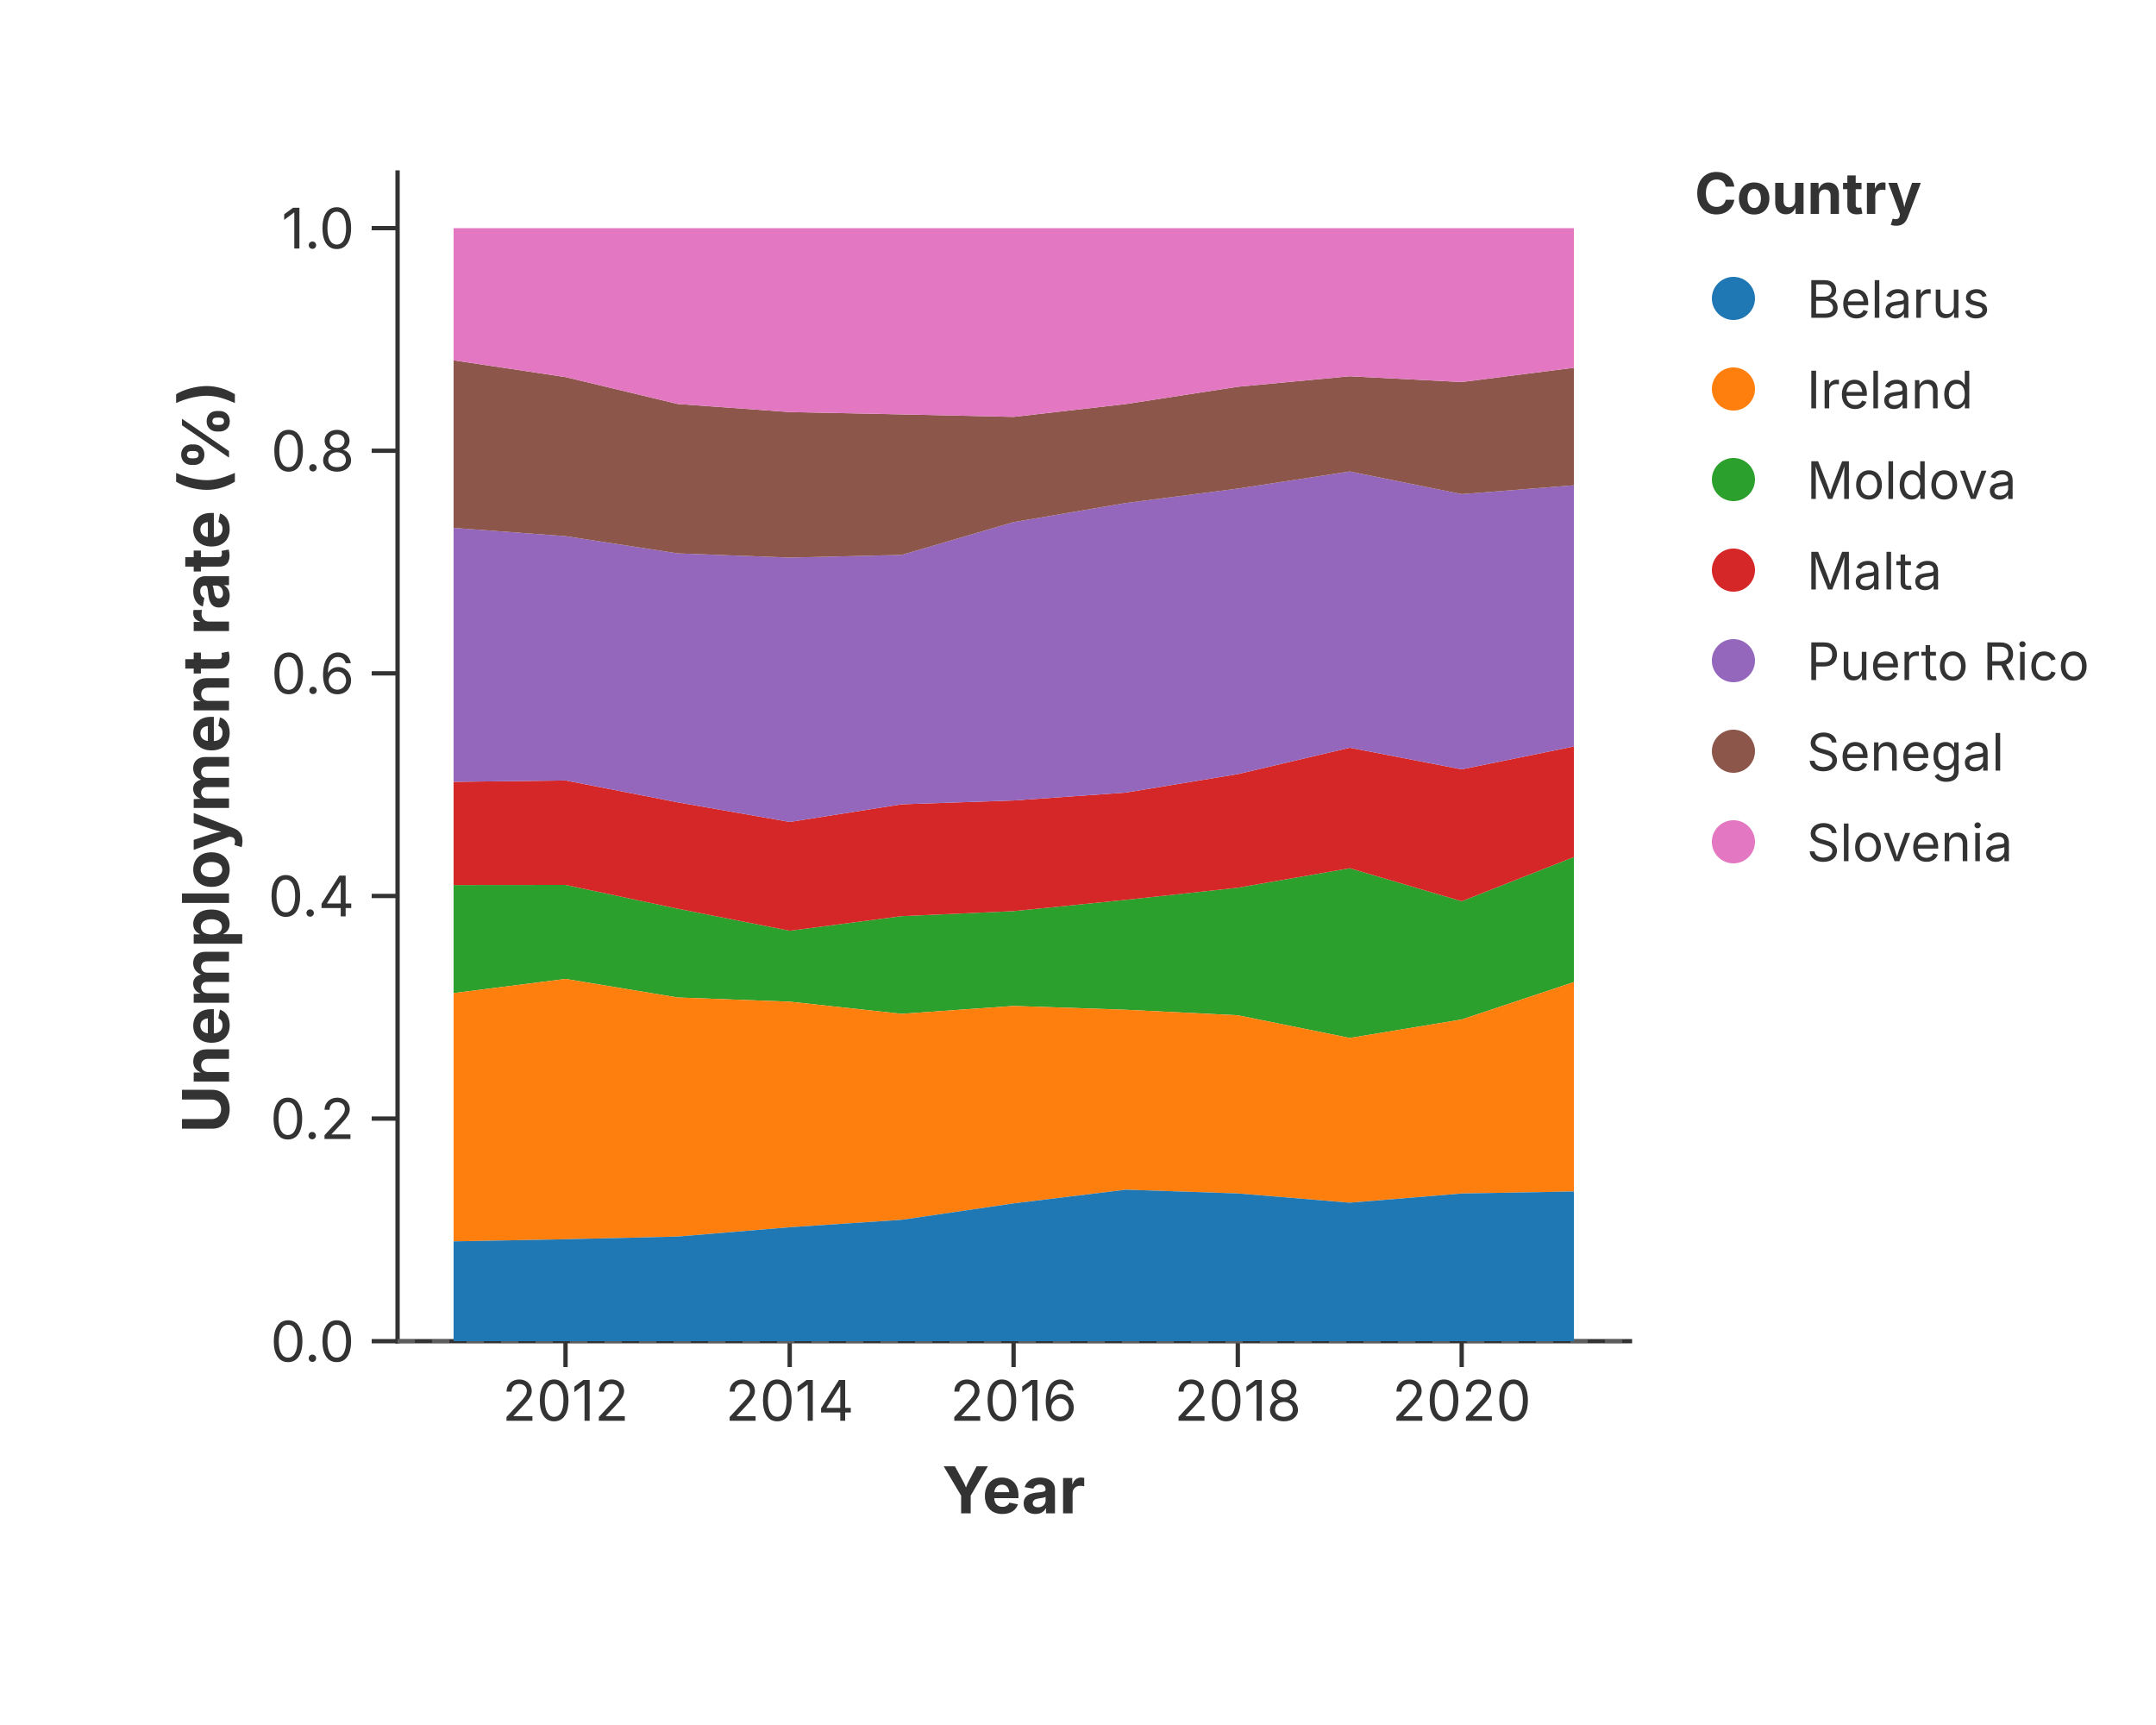
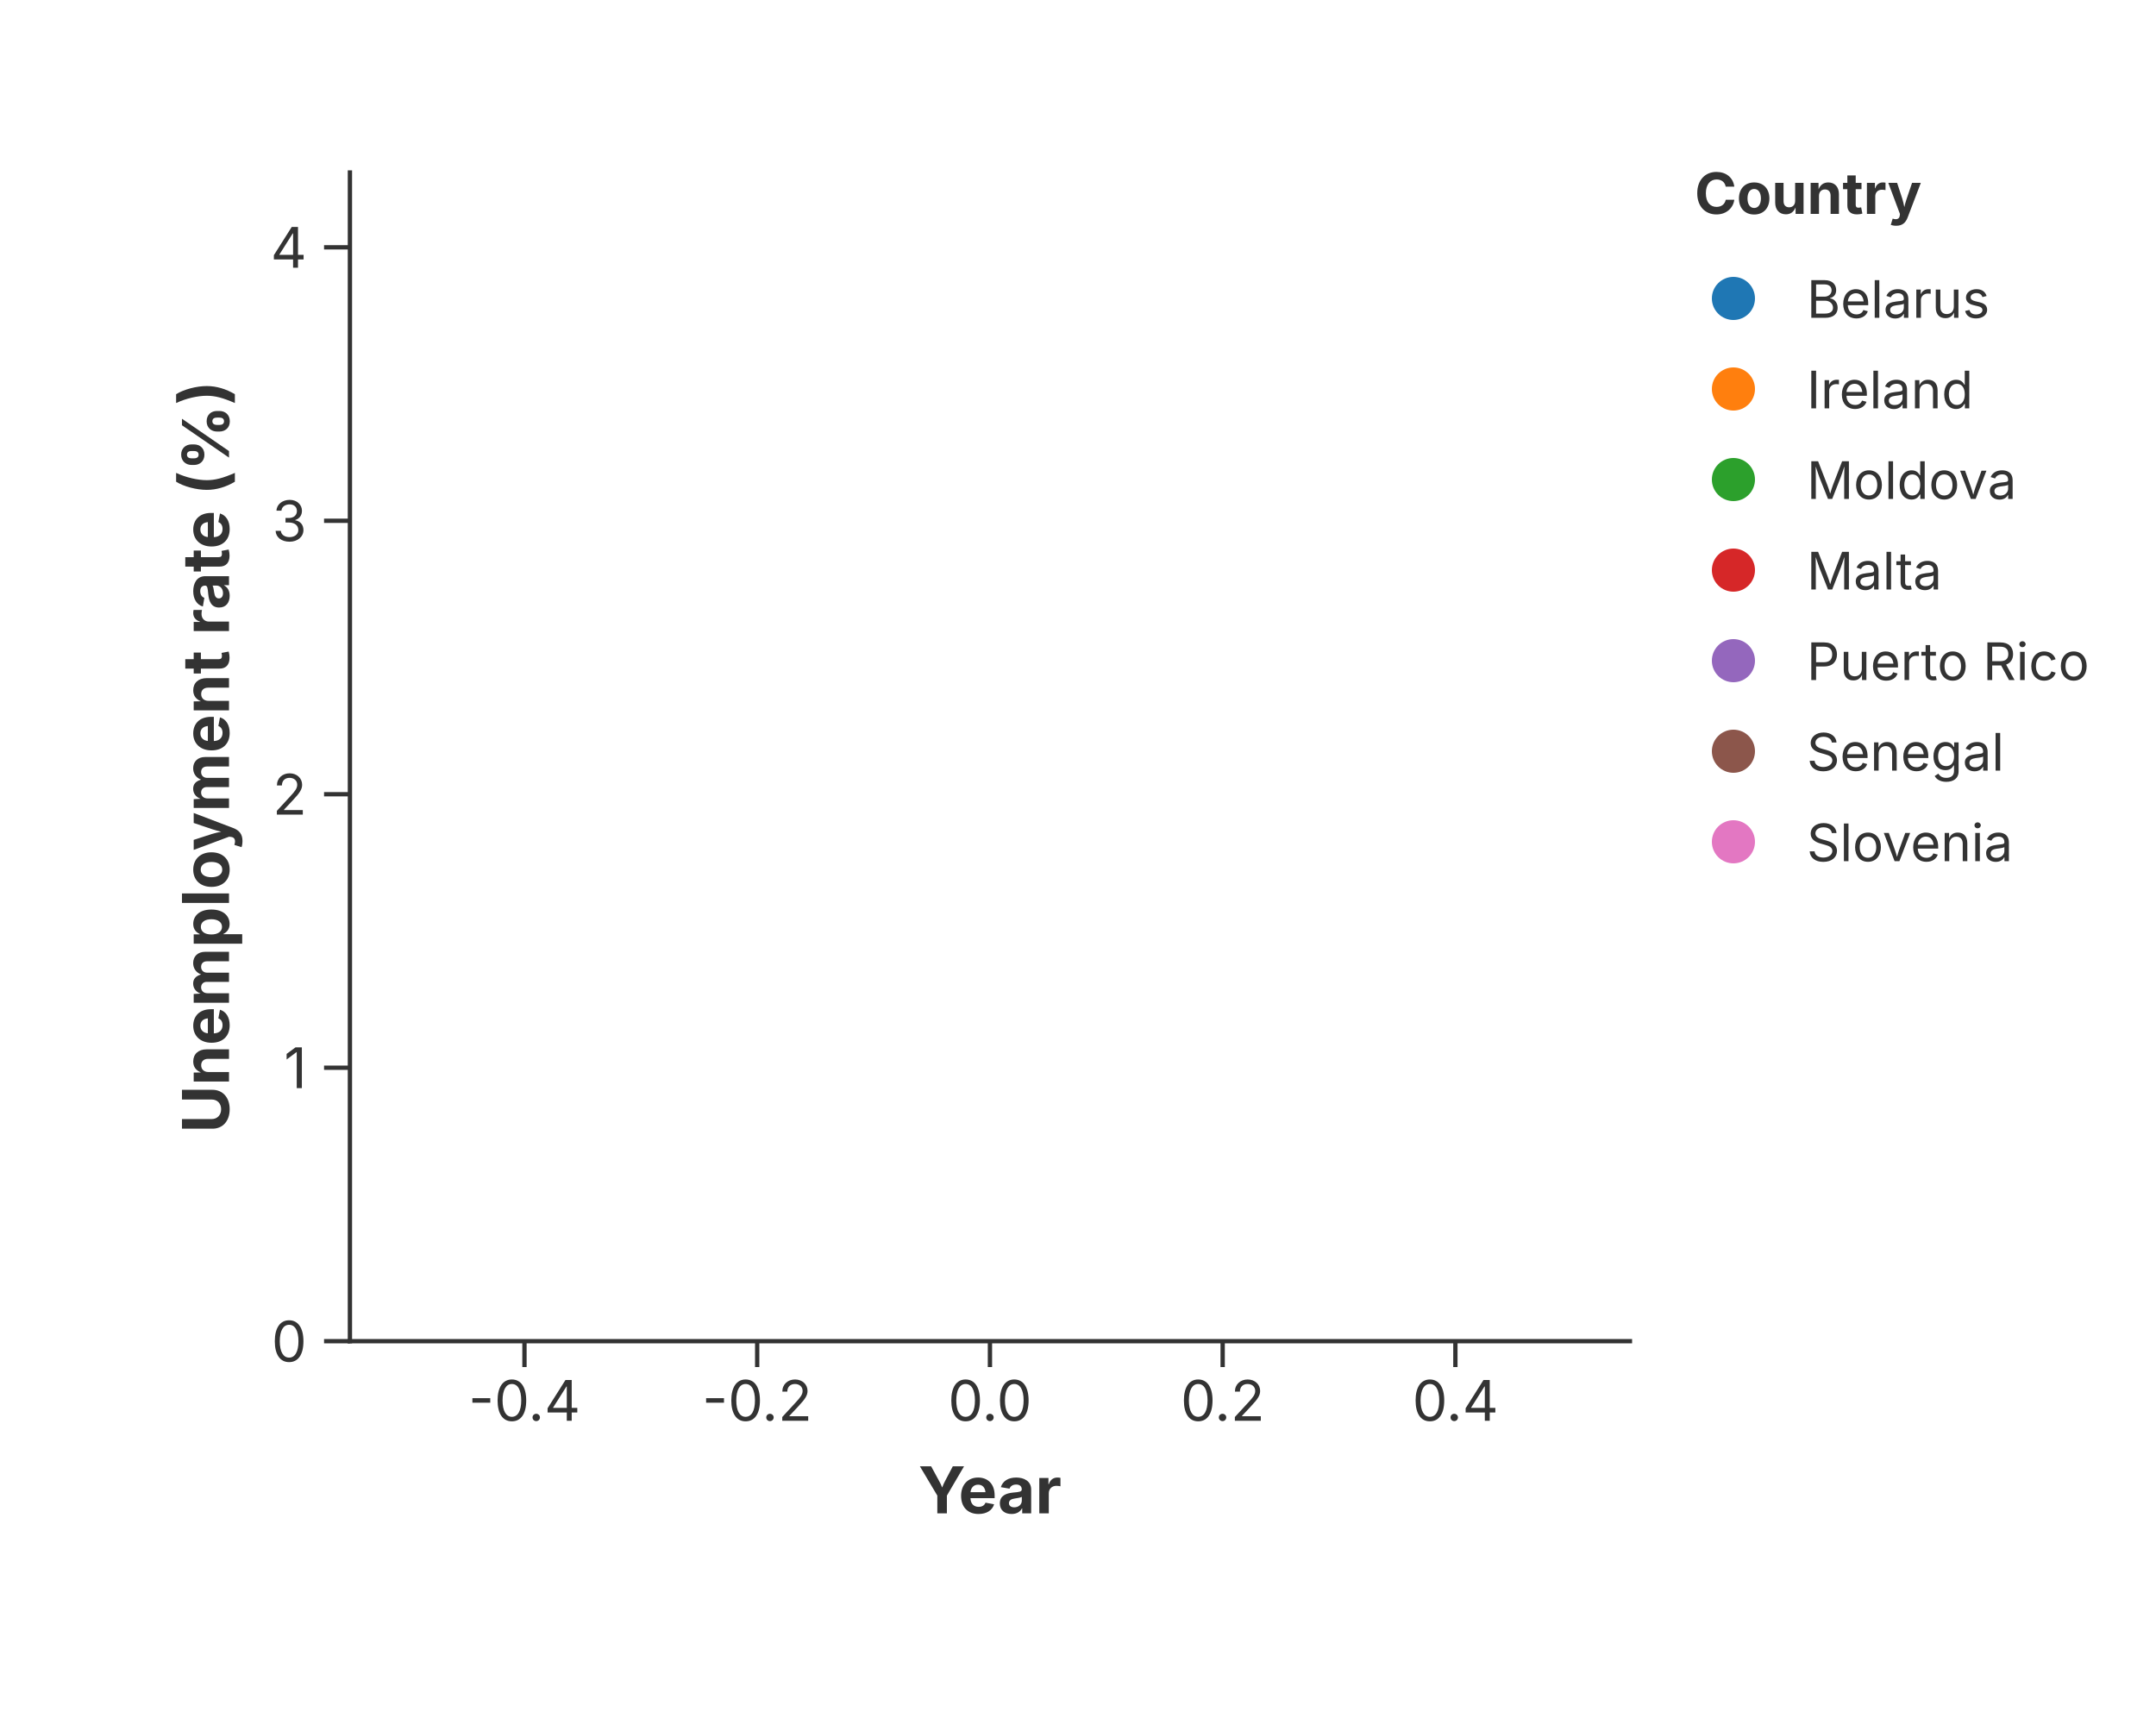
<svg xmlns="http://www.w3.org/2000/svg" width="500" height="400" viewBox="0 0 500 400">
  <rect width="100%" height="100%" fill="rgba(255,255,255,1.000)" />
-   <line x1="92.20" y1="311.00" x2="378.00" y2="311.00" stroke="rgba(51,51,51,1.000)" stroke-width="1" stroke-linecap="square" />
-   <line x1="131.15" y1="311.00" x2="131.15" y2="317.00" stroke="rgba(51,51,51,1.000)" stroke-width="1.0" />
-   <text x="131.15" y="320.00" font-size="13" font-family="Inter, -apple-system, BlinkMacSystemFont, 'Segoe UI', Roboto, Helvetica, Arial, 'PingFang SC', 'Microsoft YaHei', Ubuntu, Cantarell, 'Noto Sans', sans-serif" fill="rgba(51,51,51,1.000)" text-anchor="middle" dominant-baseline="hanging">2012</text>
-   <line x1="183.14" y1="311.00" x2="183.14" y2="317.00" stroke="rgba(51,51,51,1.000)" stroke-width="1.0" />
-   <text x="183.14" y="320.00" font-size="13" font-family="Inter, -apple-system, BlinkMacSystemFont, 'Segoe UI', Roboto, Helvetica, Arial, 'PingFang SC', 'Microsoft YaHei', Ubuntu, Cantarell, 'Noto Sans', sans-serif" fill="rgba(51,51,51,1.000)" text-anchor="middle" dominant-baseline="hanging">2014</text>
-   <line x1="235.06" y1="311.00" x2="235.06" y2="317.00" stroke="rgba(51,51,51,1.000)" stroke-width="1.0" />
-   <text x="235.06" y="320.00" font-size="13" font-family="Inter, -apple-system, BlinkMacSystemFont, 'Segoe UI', Roboto, Helvetica, Arial, 'PingFang SC', 'Microsoft YaHei', Ubuntu, Cantarell, 'Noto Sans', sans-serif" fill="rgba(51,51,51,1.000)" text-anchor="middle" dominant-baseline="hanging">2016</text>
-   <line x1="287.06" y1="311.00" x2="287.06" y2="317.00" stroke="rgba(51,51,51,1.000)" stroke-width="1.0" />
-   <text x="287.06" y="320.00" font-size="13" font-family="Inter, -apple-system, BlinkMacSystemFont, 'Segoe UI', Roboto, Helvetica, Arial, 'PingFang SC', 'Microsoft YaHei', Ubuntu, Cantarell, 'Noto Sans', sans-serif" fill="rgba(51,51,51,1.000)" text-anchor="middle" dominant-baseline="hanging">2018</text>
-   <line x1="338.98" y1="311.00" x2="338.98" y2="317.00" stroke="rgba(51,51,51,1.000)" stroke-width="1.0" />
-   <text x="338.98" y="320.00" font-size="13" font-family="Inter, -apple-system, BlinkMacSystemFont, 'Segoe UI', Roboto, Helvetica, Arial, 'PingFang SC', 'Microsoft YaHei', Ubuntu, Cantarell, 'Noto Sans', sans-serif" fill="rgba(51,51,51,1.000)" text-anchor="middle" dominant-baseline="hanging">2020</text>
-   <text x="235.10" y="340.00" text-anchor="middle" font-size="15" font-family="Inter, -apple-system, BlinkMacSystemFont, 'Segoe UI', Roboto, Helvetica, Arial, 'PingFang SC', 'Microsoft YaHei', Ubuntu, Cantarell, 'Noto Sans', sans-serif" fill="rgba(51,51,51,1.000)" font-weight="bold" dominant-baseline="hanging">Year</text>
-   <line x1="92.20" y1="40.00" x2="92.20" y2="311.00" stroke="rgba(51,51,51,1.000)" stroke-width="1" stroke-linecap="square" />
-   <line x1="92.20" y1="311.00" x2="86.20" y2="311.00" stroke="rgba(51,51,51,1.000)" stroke-width="1.0" />
-   <text x="82.20" y="311.00" font-size="13" font-family="Inter, -apple-system, BlinkMacSystemFont, 'Segoe UI', Roboto, Helvetica, Arial, 'PingFang SC', 'Microsoft YaHei', Ubuntu, Cantarell, 'Noto Sans', sans-serif" fill="rgba(51,51,51,1.000)" text-anchor="end" dominant-baseline="central">0.0</text>
-   <line x1="92.20" y1="259.38" x2="86.20" y2="259.38" stroke="rgba(51,51,51,1.000)" stroke-width="1.0" />
-   <text x="82.20" y="259.38" font-size="13" font-family="Inter, -apple-system, BlinkMacSystemFont, 'Segoe UI', Roboto, Helvetica, Arial, 'PingFang SC', 'Microsoft YaHei', Ubuntu, Cantarell, 'Noto Sans', sans-serif" fill="rgba(51,51,51,1.000)" text-anchor="end" dominant-baseline="central">0.2</text>
-   <line x1="92.20" y1="207.76" x2="86.20" y2="207.76" stroke="rgba(51,51,51,1.000)" stroke-width="1.0" />
-   <text x="82.20" y="207.76" font-size="13" font-family="Inter, -apple-system, BlinkMacSystemFont, 'Segoe UI', Roboto, Helvetica, Arial, 'PingFang SC', 'Microsoft YaHei', Ubuntu, Cantarell, 'Noto Sans', sans-serif" fill="rgba(51,51,51,1.000)" text-anchor="end" dominant-baseline="central">0.4</text>
-   <line x1="92.20" y1="156.14" x2="86.20" y2="156.14" stroke="rgba(51,51,51,1.000)" stroke-width="1.0" />
-   <text x="82.20" y="156.14" font-size="13" font-family="Inter, -apple-system, BlinkMacSystemFont, 'Segoe UI', Roboto, Helvetica, Arial, 'PingFang SC', 'Microsoft YaHei', Ubuntu, Cantarell, 'Noto Sans', sans-serif" fill="rgba(51,51,51,1.000)" text-anchor="end" dominant-baseline="central">0.6</text>
-   <line x1="92.20" y1="104.52" x2="86.20" y2="104.52" stroke="rgba(51,51,51,1.000)" stroke-width="1.0" />
-   <text x="82.20" y="104.52" font-size="13" font-family="Inter, -apple-system, BlinkMacSystemFont, 'Segoe UI', Roboto, Helvetica, Arial, 'PingFang SC', 'Microsoft YaHei', Ubuntu, Cantarell, 'Noto Sans', sans-serif" fill="rgba(51,51,51,1.000)" text-anchor="end" dominant-baseline="central">0.8</text>
-   <line x1="92.20" y1="52.90" x2="86.20" y2="52.90" stroke="rgba(51,51,51,1.000)" stroke-width="1.0" />
-   <text x="82.20" y="52.90" font-size="13" font-family="Inter, -apple-system, BlinkMacSystemFont, 'Segoe UI', Roboto, Helvetica, Arial, 'PingFang SC', 'Microsoft YaHei', Ubuntu, Cantarell, 'Noto Sans', sans-serif" fill="rgba(51,51,51,1.000)" text-anchor="end" dominant-baseline="central">1.0</text>
+   <line x1="81.15" y1="311.00" x2="378.00" y2="311.00" stroke="rgba(51,51,51,1.000)" stroke-width="1" stroke-linecap="square" />
+   <line x1="121.63" y1="311.00" x2="121.63" y2="317.00" stroke="rgba(51,51,51,1.000)" stroke-width="1.0" />
+   <text x="121.63" y="320.00" font-size="13" font-family="Inter, -apple-system, BlinkMacSystemFont, 'Segoe UI', Roboto, Helvetica, Arial, 'PingFang SC', 'Microsoft YaHei', Ubuntu, Cantarell, 'Noto Sans', sans-serif" fill="rgba(51,51,51,1.000)" text-anchor="middle" dominant-baseline="hanging">-0.4</text>
+   <line x1="175.60" y1="311.00" x2="175.60" y2="317.00" stroke="rgba(51,51,51,1.000)" stroke-width="1.0" />
+   <text x="175.60" y="320.00" font-size="13" font-family="Inter, -apple-system, BlinkMacSystemFont, 'Segoe UI', Roboto, Helvetica, Arial, 'PingFang SC', 'Microsoft YaHei', Ubuntu, Cantarell, 'Noto Sans', sans-serif" fill="rgba(51,51,51,1.000)" text-anchor="middle" dominant-baseline="hanging">-0.2</text>
+   <line x1="229.58" y1="311.00" x2="229.58" y2="317.00" stroke="rgba(51,51,51,1.000)" stroke-width="1.0" />
+   <text x="229.58" y="320.00" font-size="13" font-family="Inter, -apple-system, BlinkMacSystemFont, 'Segoe UI', Roboto, Helvetica, Arial, 'PingFang SC', 'Microsoft YaHei', Ubuntu, Cantarell, 'Noto Sans', sans-serif" fill="rgba(51,51,51,1.000)" text-anchor="middle" dominant-baseline="hanging">0.0</text>
+   <line x1="283.55" y1="311.00" x2="283.55" y2="317.00" stroke="rgba(51,51,51,1.000)" stroke-width="1.0" />
+   <text x="283.55" y="320.00" font-size="13" font-family="Inter, -apple-system, BlinkMacSystemFont, 'Segoe UI', Roboto, Helvetica, Arial, 'PingFang SC', 'Microsoft YaHei', Ubuntu, Cantarell, 'Noto Sans', sans-serif" fill="rgba(51,51,51,1.000)" text-anchor="middle" dominant-baseline="hanging">0.2</text>
+   <line x1="337.52" y1="311.00" x2="337.52" y2="317.00" stroke="rgba(51,51,51,1.000)" stroke-width="1.0" />
+   <text x="337.52" y="320.00" font-size="13" font-family="Inter, -apple-system, BlinkMacSystemFont, 'Segoe UI', Roboto, Helvetica, Arial, 'PingFang SC', 'Microsoft YaHei', Ubuntu, Cantarell, 'Noto Sans', sans-serif" fill="rgba(51,51,51,1.000)" text-anchor="middle" dominant-baseline="hanging">0.4</text>
+   <text x="229.58" y="340.00" text-anchor="middle" font-size="15" font-family="Inter, -apple-system, BlinkMacSystemFont, 'Segoe UI', Roboto, Helvetica, Arial, 'PingFang SC', 'Microsoft YaHei', Ubuntu, Cantarell, 'Noto Sans', sans-serif" fill="rgba(51,51,51,1.000)" font-weight="bold" dominant-baseline="hanging">Year</text>
+   <line x1="81.15" y1="40.00" x2="81.15" y2="311.00" stroke="rgba(51,51,51,1.000)" stroke-width="1" stroke-linecap="square" />
+   <line x1="81.15" y1="311.00" x2="75.15" y2="311.00" stroke="rgba(51,51,51,1.000)" stroke-width="1.0" />
+   <text x="71.15" y="311.00" font-size="13" font-family="Inter, -apple-system, BlinkMacSystemFont, 'Segoe UI', Roboto, Helvetica, Arial, 'PingFang SC', 'Microsoft YaHei', Ubuntu, Cantarell, 'Noto Sans', sans-serif" fill="rgba(51,51,51,1.000)" text-anchor="end" dominant-baseline="central">0</text>
+   <line x1="81.15" y1="247.59" x2="75.15" y2="247.59" stroke="rgba(51,51,51,1.000)" stroke-width="1.0" />
+   <text x="71.15" y="247.59" font-size="13" font-family="Inter, -apple-system, BlinkMacSystemFont, 'Segoe UI', Roboto, Helvetica, Arial, 'PingFang SC', 'Microsoft YaHei', Ubuntu, Cantarell, 'Noto Sans', sans-serif" fill="rgba(51,51,51,1.000)" text-anchor="end" dominant-baseline="central">1</text>
+   <line x1="81.15" y1="184.17" x2="75.15" y2="184.17" stroke="rgba(51,51,51,1.000)" stroke-width="1.0" />
+   <text x="71.15" y="184.17" font-size="13" font-family="Inter, -apple-system, BlinkMacSystemFont, 'Segoe UI', Roboto, Helvetica, Arial, 'PingFang SC', 'Microsoft YaHei', Ubuntu, Cantarell, 'Noto Sans', sans-serif" fill="rgba(51,51,51,1.000)" text-anchor="end" dominant-baseline="central">2</text>
+   <line x1="81.15" y1="120.76" x2="75.15" y2="120.76" stroke="rgba(51,51,51,1.000)" stroke-width="1.0" />
+   <text x="71.15" y="120.76" font-size="13" font-family="Inter, -apple-system, BlinkMacSystemFont, 'Segoe UI', Roboto, Helvetica, Arial, 'PingFang SC', 'Microsoft YaHei', Ubuntu, Cantarell, 'Noto Sans', sans-serif" fill="rgba(51,51,51,1.000)" text-anchor="end" dominant-baseline="central">3</text>
+   <line x1="81.15" y1="57.35" x2="75.15" y2="57.35" stroke="rgba(51,51,51,1.000)" stroke-width="1.0" />
+   <text x="71.15" y="57.35" font-size="13" font-family="Inter, -apple-system, BlinkMacSystemFont, 'Segoe UI', Roboto, Helvetica, Arial, 'PingFang SC', 'Microsoft YaHei', Ubuntu, Cantarell, 'Noto Sans', sans-serif" fill="rgba(51,51,51,1.000)" text-anchor="end" dominant-baseline="central">4</text>
  <text x="47.50" y="175.50" text-anchor="middle" font-size="15" font-family="Inter, -apple-system, BlinkMacSystemFont, 'Segoe UI', Roboto, Helvetica, Arial, 'PingFang SC', 'Microsoft YaHei', Ubuntu, Cantarell, 'Noto Sans', sans-serif" fill="rgba(51,51,51,1.000)" font-weight="bold" transform="rotate(-90, 47.50, 175.50)" dominant-baseline="middle">Unemployment rate (%)</text>
  <defs>
    <clipPath id="plot-clip-area">
-       <rect x="92.200" y="40.000" width="285.800" height="271.000" />
+       <rect x="81.150" y="40.000" width="296.850" height="271.000" />
    </clipPath>
  </defs>
-   <line x1="92.200" y1="311.000" x2="378.000" y2="311.000" stroke="rgba(136,136,136,1.000)" stroke-width="1.000" stroke-opacity="0.500" stroke-dasharray="4.0,4.0" />
-   <polygon points="105.191,205.226 131.151,205.199 157.183,210.717 183.143,215.824 209.104,212.437 235.064,211.274 261.096,208.657 287.057,205.847 313.017,201.325 338.977,208.982 365.009,198.724 365.009,227.727 338.977,236.407 313.017,240.688 287.057,235.428 261.096,234.150 235.064,233.265 209.104,235.090 183.143,232.275 157.183,231.307 131.151,227.000 105.191,230.282" fill="rgba(44,160,44,1.000)" stroke="none" stroke-width="0.000" fill-opacity="1.000" stroke-opacity="0.000" clip-path="url(#plot-clip-area)" />
-   <polygon points="105.191,181.296 131.151,180.976 157.183,186.050 183.143,190.597 209.104,186.507 235.064,185.618 261.096,183.787 287.057,179.505 313.017,173.385 338.977,178.399 365.009,173.090 365.009,198.724 338.977,208.982 313.017,201.325 287.057,205.847 261.096,208.657 235.064,211.274 209.104,212.437 183.143,215.824 157.183,210.717 131.151,205.199 105.191,205.226" fill="rgba(214,39,40,1.000)" stroke="none" stroke-width="0.000" fill-opacity="1.000" stroke-opacity="0.000" clip-path="url(#plot-clip-area)" />
-   <polygon points="105.191,122.408 131.151,124.324 157.183,128.319 183.143,129.292 209.104,128.671 235.064,121.066 261.096,116.636 287.057,113.290 313.017,109.325 338.977,114.575 365.009,112.522 365.009,173.090 338.977,178.399 313.017,173.385 287.057,179.505 261.096,183.787 235.064,185.618 209.104,186.507 183.143,190.597 157.183,186.050 131.151,180.976 105.191,181.296" fill="rgba(148,103,189,1.000)" stroke="none" stroke-width="0.000" fill-opacity="1.000" stroke-opacity="0.000" clip-path="url(#plot-clip-area)" />
-   <polygon points="105.191,83.549 131.151,87.442 157.183,93.680 183.143,95.553 209.104,96.089 235.064,96.668 261.096,93.693 287.057,89.683 313.017,87.251 338.977,88.586 365.009,85.277 365.009,112.522 338.977,114.575 313.017,109.325 287.057,113.290 261.096,116.636 235.064,121.066 209.104,128.671 183.143,129.292 157.183,128.319 131.151,124.324 105.191,122.408" fill="rgba(140,86,75,1.000)" stroke="none" stroke-width="0.000" fill-opacity="1.000" stroke-opacity="0.000" clip-path="url(#plot-clip-area)" />
-   <polygon points="105.191,230.282 131.151,227.000 157.183,231.307 183.143,232.275 209.104,235.090 235.064,233.265 261.096,234.150 287.057,235.428 313.017,240.688 338.977,236.407 365.009,227.727 365.009,276.285 338.977,276.755 313.017,278.892 287.057,276.741 261.096,275.870 235.064,279.053 209.104,282.853 183.143,284.582 157.183,286.737 131.151,287.363 105.191,287.857" fill="rgba(255,127,14,1.000)" stroke="none" stroke-width="0.000" fill-opacity="1.000" stroke-opacity="0.000" clip-path="url(#plot-clip-area)" />
-   <polygon points="105.191,52.905 131.151,52.905 157.183,52.905 183.143,52.905 209.104,52.905 235.064,52.905 261.096,52.905 287.057,52.905 313.017,52.905 338.977,52.905 365.009,52.905 365.009,85.277 338.977,88.586 313.017,87.251 287.057,89.683 261.096,93.693 235.064,96.668 209.104,96.089 183.143,95.553 157.183,93.680 131.151,87.442 105.191,83.549" fill="rgba(227,119,194,1.000)" stroke="none" stroke-width="0.000" fill-opacity="1.000" stroke-opacity="0.000" clip-path="url(#plot-clip-area)" />
-   <polygon points="105.191,287.857 131.151,287.363 157.183,286.737 183.143,284.582 209.104,282.853 235.064,279.053 261.096,275.870 287.057,276.741 313.017,278.892 338.977,276.755 365.009,276.285 365.009,311.000 338.977,311.000 313.017,311.000 287.057,311.000 261.096,311.000 235.064,311.000 209.104,311.000 183.143,311.000 157.183,311.000 131.151,311.000 105.191,311.000" fill="rgba(31,119,180,1.000)" stroke="none" stroke-width="0.000" fill-opacity="1.000" stroke-opacity="0.000" clip-path="url(#plot-clip-area)" />
+   <polygon points="229.575,302.471 229.575,311.000" fill="rgba(31,119,180,1.000)" stroke="none" stroke-width="0.000" fill-opacity="1.000" stroke-opacity="0.000" clip-path="url(#plot-clip-area)" />
+   <polygon points="229.575,290.540 229.575,302.471" fill="rgba(255,127,14,1.000)" stroke="none" stroke-width="0.000" fill-opacity="1.000" stroke-opacity="0.000" clip-path="url(#plot-clip-area)" />
+   <polygon points="229.575,283.414 229.575,290.540" fill="rgba(44,160,44,1.000)" stroke="none" stroke-width="0.000" fill-opacity="1.000" stroke-opacity="0.000" clip-path="url(#plot-clip-area)" />
+   <polygon points="229.575,277.116 229.575,283.414" fill="rgba(214,39,40,1.000)" stroke="none" stroke-width="0.000" fill-opacity="1.000" stroke-opacity="0.000" clip-path="url(#plot-clip-area)" />
+   <polygon points="229.575,262.235 229.575,277.116" fill="rgba(148,103,189,1.000)" stroke="none" stroke-width="0.000" fill-opacity="1.000" stroke-opacity="0.000" clip-path="url(#plot-clip-area)" />
+   <polygon points="229.575,255.541 229.575,262.235" fill="rgba(140,86,75,1.000)" stroke="none" stroke-width="0.000" fill-opacity="1.000" stroke-opacity="0.000" clip-path="url(#plot-clip-area)" />
+   <polygon points="229.575,247.587 229.575,255.541" fill="rgba(227,119,194,1.000)" stroke="none" stroke-width="0.000" fill-opacity="1.000" stroke-opacity="0.000" clip-path="url(#plot-clip-area)" />
  <text x="393.000" y="49.600" font-size="13.2" font-family="Inter, -apple-system, BlinkMacSystemFont, 'Segoe UI', Roboto, Helvetica, Arial, 'PingFang SC', 'Microsoft YaHei', Ubuntu, Cantarell, 'Noto Sans', sans-serif" fill="rgba(51,51,51,1.000)" fill-opacity="1.000" text-anchor="start" font-weight="bold">Country</text>
  <circle cx="402.000" cy="69.200" r="5.000" fill="rgba(31,119,180,1.000)" stroke="none" stroke-width="0.000" fill-opacity="1.000" stroke-opacity="1.000" />
  <text x="419.000" y="73.700" font-size="12.0" font-family="Inter, -apple-system, BlinkMacSystemFont, 'Segoe UI', Roboto, Helvetica, Arial, 'PingFang SC', 'Microsoft YaHei', Ubuntu, Cantarell, 'Noto Sans', sans-serif" fill="rgba(51,51,51,1.000)" fill-opacity="1.000" text-anchor="start" font-weight="normal">Belarus</text>
  <circle cx="402.000" cy="90.200" r="5.000" fill="rgba(255,127,14,1.000)" stroke="none" stroke-width="0.000" fill-opacity="1.000" stroke-opacity="1.000" />
  <text x="419.000" y="94.700" font-size="12.0" font-family="Inter, -apple-system, BlinkMacSystemFont, 'Segoe UI', Roboto, Helvetica, Arial, 'PingFang SC', 'Microsoft YaHei', Ubuntu, Cantarell, 'Noto Sans', sans-serif" fill="rgba(51,51,51,1.000)" fill-opacity="1.000" text-anchor="start" font-weight="normal">Ireland</text>
  <circle cx="402.000" cy="111.200" r="5.000" fill="rgba(44,160,44,1.000)" stroke="none" stroke-width="0.000" fill-opacity="1.000" stroke-opacity="1.000" />
  <text x="419.000" y="115.700" font-size="12.0" font-family="Inter, -apple-system, BlinkMacSystemFont, 'Segoe UI', Roboto, Helvetica, Arial, 'PingFang SC', 'Microsoft YaHei', Ubuntu, Cantarell, 'Noto Sans', sans-serif" fill="rgba(51,51,51,1.000)" fill-opacity="1.000" text-anchor="start" font-weight="normal">Moldova</text>
  <circle cx="402.000" cy="132.200" r="5.000" fill="rgba(214,39,40,1.000)" stroke="none" stroke-width="0.000" fill-opacity="1.000" stroke-opacity="1.000" />
  <text x="419.000" y="136.700" font-size="12.0" font-family="Inter, -apple-system, BlinkMacSystemFont, 'Segoe UI', Roboto, Helvetica, Arial, 'PingFang SC', 'Microsoft YaHei', Ubuntu, Cantarell, 'Noto Sans', sans-serif" fill="rgba(51,51,51,1.000)" fill-opacity="1.000" text-anchor="start" font-weight="normal">Malta</text>
  <circle cx="402.000" cy="153.200" r="5.000" fill="rgba(148,103,189,1.000)" stroke="none" stroke-width="0.000" fill-opacity="1.000" stroke-opacity="1.000" />
  <text x="419.000" y="157.700" font-size="12.0" font-family="Inter, -apple-system, BlinkMacSystemFont, 'Segoe UI', Roboto, Helvetica, Arial, 'PingFang SC', 'Microsoft YaHei', Ubuntu, Cantarell, 'Noto Sans', sans-serif" fill="rgba(51,51,51,1.000)" fill-opacity="1.000" text-anchor="start" font-weight="normal">Puerto Rico</text>
  <circle cx="402.000" cy="174.200" r="5.000" fill="rgba(140,86,75,1.000)" stroke="none" stroke-width="0.000" fill-opacity="1.000" stroke-opacity="1.000" />
  <text x="419.000" y="178.700" font-size="12.0" font-family="Inter, -apple-system, BlinkMacSystemFont, 'Segoe UI', Roboto, Helvetica, Arial, 'PingFang SC', 'Microsoft YaHei', Ubuntu, Cantarell, 'Noto Sans', sans-serif" fill="rgba(51,51,51,1.000)" fill-opacity="1.000" text-anchor="start" font-weight="normal">Senegal</text>
  <circle cx="402.000" cy="195.200" r="5.000" fill="rgba(227,119,194,1.000)" stroke="none" stroke-width="0.000" fill-opacity="1.000" stroke-opacity="1.000" />
  <text x="419.000" y="199.700" font-size="12.0" font-family="Inter, -apple-system, BlinkMacSystemFont, 'Segoe UI', Roboto, Helvetica, Arial, 'PingFang SC', 'Microsoft YaHei', Ubuntu, Cantarell, 'Noto Sans', sans-serif" fill="rgba(51,51,51,1.000)" fill-opacity="1.000" text-anchor="start" font-weight="normal">Slovenia</text>
</svg>
